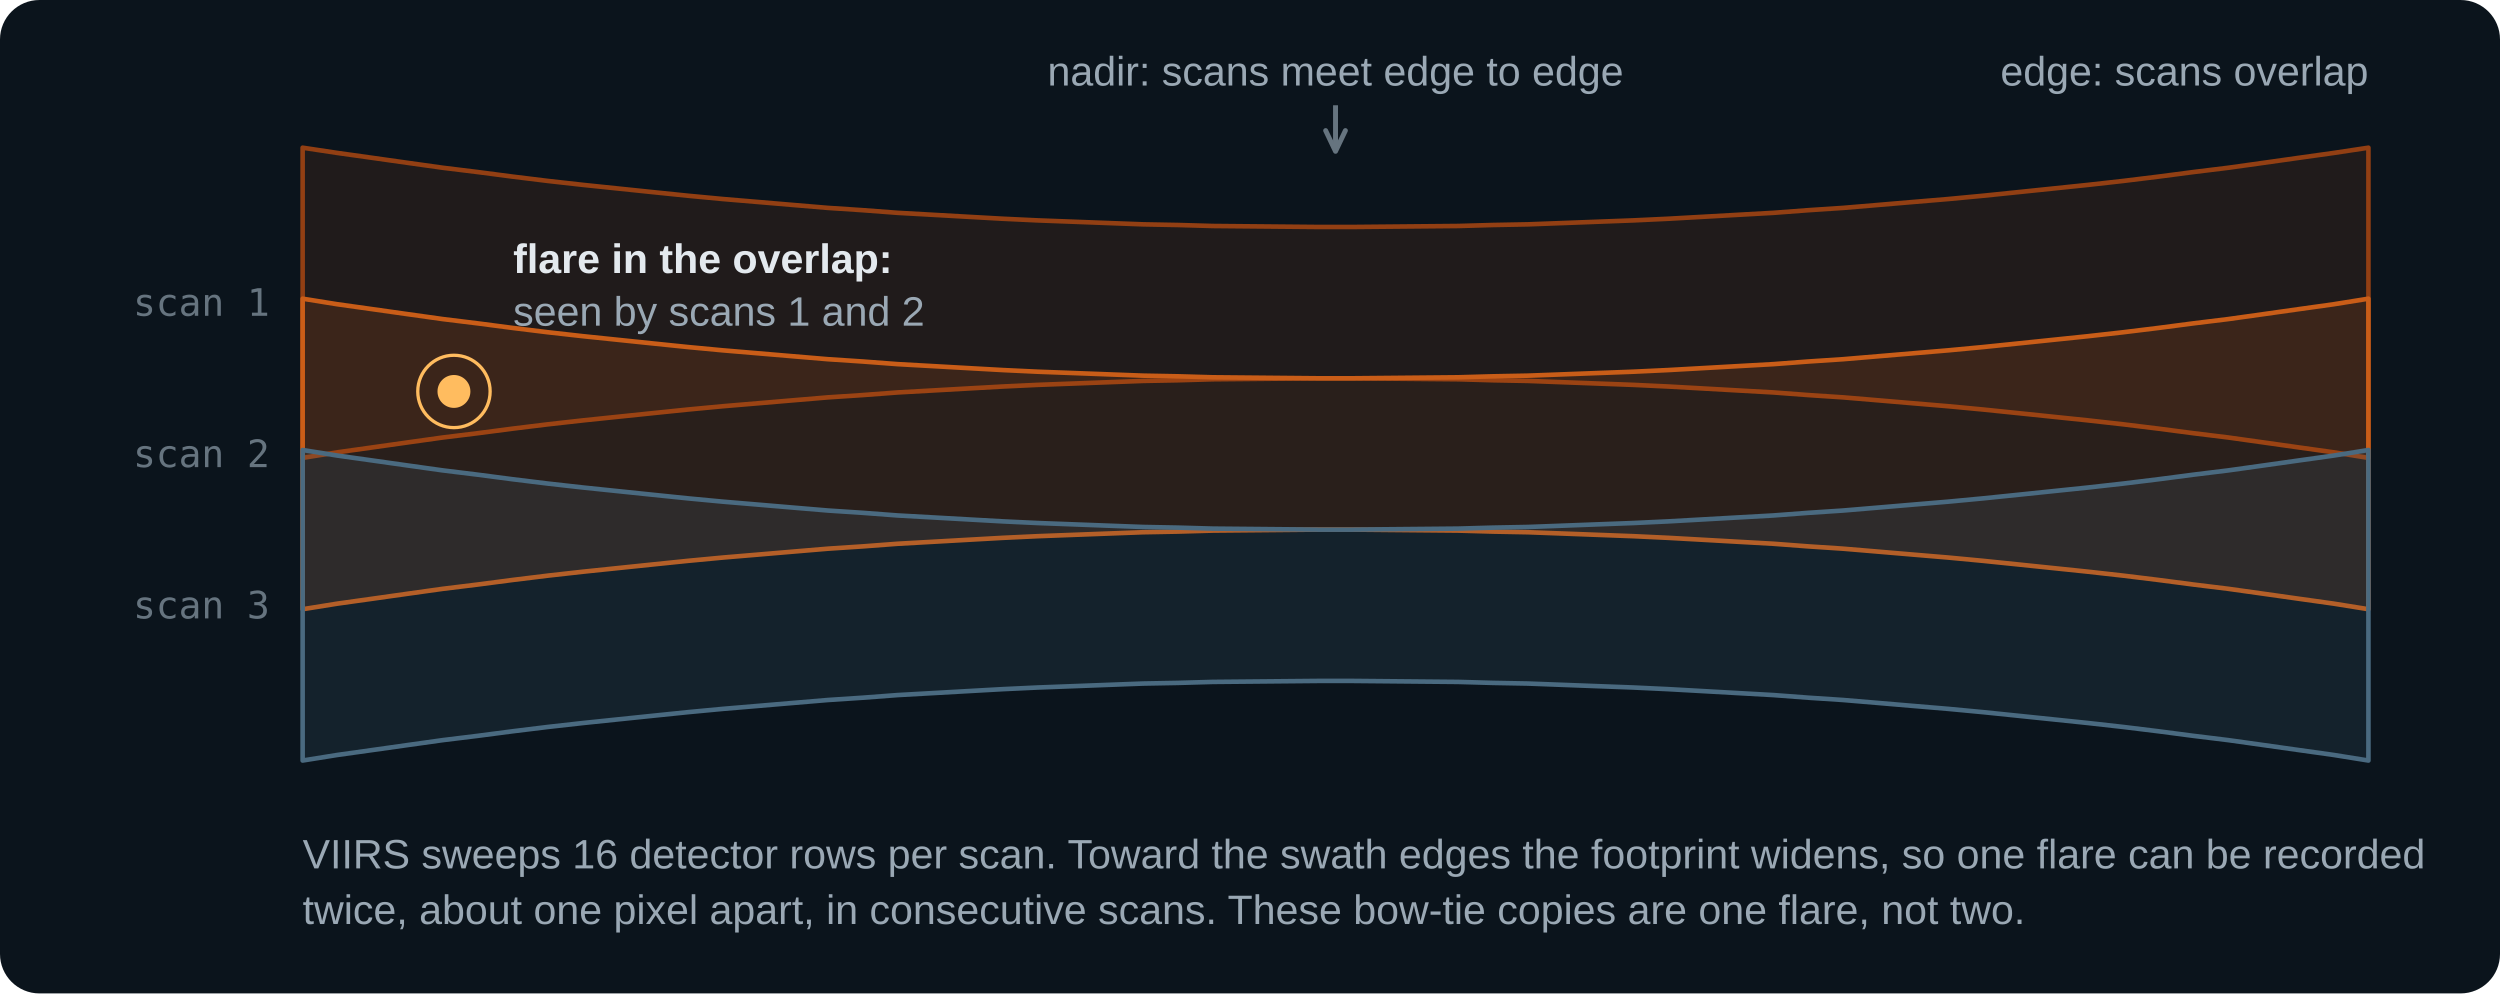
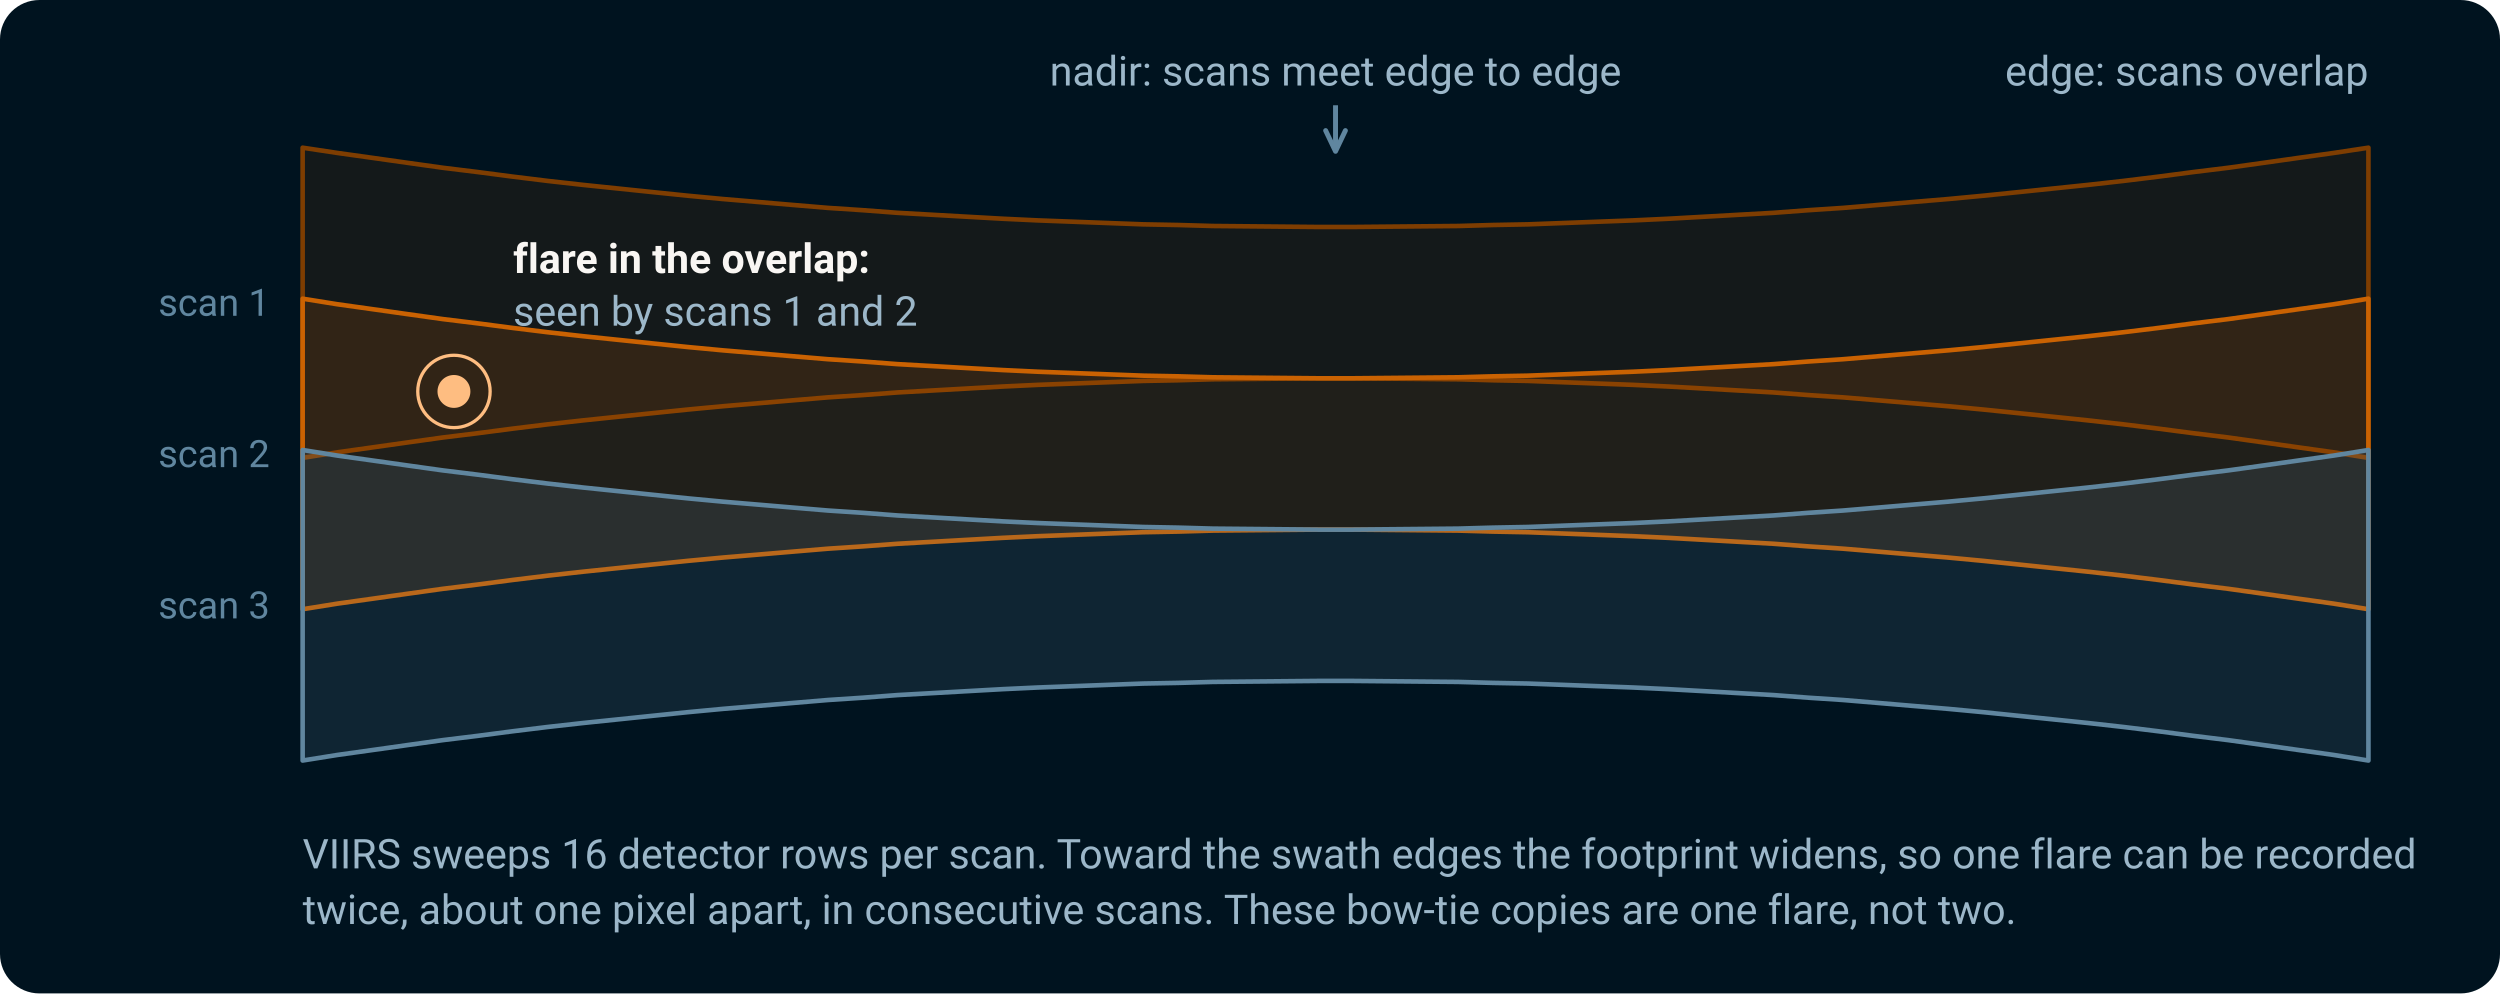
<svg xmlns="http://www.w3.org/2000/svg" viewBox="0 0 760 302" width="760" height="302" role="img" aria-label="Bow-tie overlap: one flare recorded in two consecutive scans">
-   <rect width="760" height="302" rx="12" fill="#0b141c" />
-   <path d="M92.0,44.9 L102.6,46.5 L113.3,48.0 L123.9,49.5 L134.6,51.0 L145.2,52.3 L155.9,53.7 L166.5,55.0 L177.2,56.2 L187.8,57.3 L198.4,58.4 L209.1,59.5 L219.7,60.5 L230.4,61.4 L241.0,62.3 L251.7,63.2 L262.3,63.9 L272.9,64.7 L283.6,65.3 L294.2,65.9 L304.9,66.5 L315.5,67.0 L326.2,67.4 L336.8,67.8 L347.5,68.2 L358.1,68.4 L368.7,68.7 L379.4,68.8 L390.0,68.9 L400.7,69.0 L411.3,69.0 L422.0,68.9 L432.6,68.8 L443.3,68.7 L453.9,68.4 L464.5,68.2 L475.2,67.8 L485.8,67.4 L496.5,67.0 L507.1,66.5 L517.8,65.9 L528.4,65.3 L539.1,64.7 L549.7,63.9 L560.3,63.2 L571.0,62.3 L581.6,61.4 L592.3,60.5 L602.9,59.5 L613.6,58.4 L624.2,57.3 L634.8,56.2 L645.5,55.0 L656.1,53.7 L666.8,52.3 L677.4,51.0 L688.1,49.5 L698.7,48.0 L709.4,46.5 L720.0,44.9 L720.0,139.2 L709.4,137.5 L698.7,136.0 L688.1,134.5 L677.4,133.0 L666.8,131.7 L656.1,130.3 L645.5,129.0 L634.8,127.8 L624.2,126.7 L613.6,125.6 L602.9,124.5 L592.3,123.5 L581.6,122.6 L571.0,121.7 L560.3,120.8 L549.7,120.1 L539.1,119.3 L528.4,118.7 L517.8,118.1 L507.1,117.5 L496.5,117.0 L485.8,116.6 L475.2,116.2 L464.5,115.8 L453.9,115.6 L443.3,115.3 L432.6,115.2 L422.0,115.1 L411.3,115.0 L400.7,115.0 L390.0,115.1 L379.4,115.2 L368.7,115.3 L358.1,115.6 L347.5,115.8 L336.8,116.2 L326.2,116.6 L315.5,117.0 L304.9,117.5 L294.2,118.1 L283.6,118.7 L272.9,119.3 L262.3,120.1 L251.7,120.8 L241.0,121.7 L230.4,122.6 L219.7,123.5 L209.1,124.5 L198.4,125.6 L187.8,126.7 L177.2,127.8 L166.5,129.0 L155.9,130.3 L145.2,131.7 L134.6,133.0 L123.9,134.5 L113.3,136.0 L102.6,137.5 L92.0,139.2 Z" stroke="#923f13" stroke-width="1.4" fill="#923f13" stroke-linejoin="round" stroke-linecap="round" fill-opacity="0.16" />
-   <text x="82.0" y="96.0" fill="#66747f" font-size="11.5" font-family="'IBM Plex Mono', Menlo, Consolas, monospace" text-anchor="end" font-weight="400">scan 1</text>
-   <path d="M92.0,90.8 L102.6,92.5 L113.3,94.0 L123.9,95.5 L134.6,97.0 L145.2,98.3 L155.9,99.7 L166.5,101.0 L177.2,102.2 L187.8,103.3 L198.4,104.4 L209.1,105.5 L219.7,106.5 L230.4,107.4 L241.0,108.3 L251.7,109.2 L262.3,109.9 L272.9,110.7 L283.6,111.3 L294.2,111.9 L304.9,112.5 L315.5,113.0 L326.2,113.4 L336.8,113.8 L347.5,114.2 L358.1,114.4 L368.7,114.7 L379.4,114.8 L390.0,114.9 L400.7,115.0 L411.3,115.0 L422.0,114.9 L432.6,114.8 L443.3,114.7 L453.9,114.4 L464.5,114.2 L475.2,113.8 L485.8,113.4 L496.5,113.0 L507.1,112.5 L517.8,111.9 L528.4,111.3 L539.1,110.7 L549.7,109.9 L560.3,109.2 L571.0,108.3 L581.6,107.4 L592.3,106.5 L602.9,105.5 L613.6,104.4 L624.2,103.3 L634.8,102.2 L645.5,101.0 L656.1,99.7 L666.8,98.3 L677.4,97.0 L688.1,95.5 L698.7,94.0 L709.4,92.5 L720.0,90.8 L720.0,185.2 L709.4,183.5 L698.7,182.0 L688.1,180.5 L677.4,179.0 L666.8,177.7 L656.1,176.3 L645.5,175.0 L634.8,173.8 L624.2,172.7 L613.6,171.6 L602.9,170.5 L592.3,169.5 L581.6,168.6 L571.0,167.7 L560.3,166.8 L549.7,166.1 L539.1,165.3 L528.4,164.7 L517.8,164.1 L507.1,163.5 L496.5,163.0 L485.8,162.6 L475.2,162.2 L464.5,161.8 L453.9,161.6 L443.3,161.3 L432.6,161.2 L422.0,161.1 L411.3,161.0 L400.7,161.0 L390.0,161.1 L379.4,161.2 L368.7,161.3 L358.1,161.6 L347.5,161.8 L336.8,162.2 L326.2,162.6 L315.5,163.0 L304.9,163.5 L294.2,164.1 L283.6,164.7 L272.9,165.3 L262.3,166.1 L251.7,166.8 L241.0,167.7 L230.4,168.6 L219.7,169.5 L209.1,170.5 L198.4,171.6 L187.8,172.7 L177.2,173.8 L166.5,175.0 L155.9,176.3 L145.2,177.7 L134.6,179.0 L123.9,180.5 L113.3,182.0 L102.6,183.5 L92.0,185.2 Z" stroke="#c95d18" stroke-width="1.4" fill="#c95d18" stroke-linejoin="round" stroke-linecap="round" fill-opacity="0.16" />
-   <text x="82.0" y="142.0" fill="#66747f" font-size="11.5" font-family="'IBM Plex Mono', Menlo, Consolas, monospace" text-anchor="end" font-weight="400">scan 2</text>
-   <path d="M92.0,136.8 L102.6,138.5 L113.3,140.0 L123.9,141.5 L134.6,143.0 L145.2,144.3 L155.9,145.7 L166.5,147.0 L177.2,148.2 L187.8,149.3 L198.4,150.4 L209.1,151.5 L219.7,152.5 L230.4,153.4 L241.0,154.3 L251.7,155.2 L262.3,155.9 L272.9,156.7 L283.6,157.3 L294.2,157.9 L304.9,158.5 L315.5,159.0 L326.2,159.4 L336.8,159.8 L347.5,160.2 L358.1,160.4 L368.7,160.7 L379.4,160.8 L390.0,160.9 L400.7,161.0 L411.3,161.0 L422.0,160.9 L432.6,160.8 L443.3,160.7 L453.9,160.4 L464.5,160.2 L475.2,159.8 L485.8,159.4 L496.5,159.0 L507.1,158.5 L517.8,157.9 L528.4,157.3 L539.1,156.7 L549.7,155.9 L560.3,155.2 L571.0,154.3 L581.6,153.4 L592.3,152.5 L602.9,151.5 L613.6,150.4 L624.2,149.3 L634.8,148.2 L645.5,147.0 L656.1,145.7 L666.8,144.3 L677.4,143.0 L688.1,141.5 L698.7,140.0 L709.4,138.5 L720.0,136.8 L720.0,231.2 L709.4,229.5 L698.7,228.0 L688.1,226.5 L677.4,225.0 L666.8,223.7 L656.1,222.3 L645.5,221.0 L634.8,219.8 L624.2,218.7 L613.6,217.6 L602.9,216.5 L592.3,215.5 L581.6,214.6 L571.0,213.7 L560.3,212.8 L549.7,212.1 L539.1,211.3 L528.4,210.7 L517.8,210.1 L507.1,209.5 L496.5,209.0 L485.8,208.6 L475.2,208.2 L464.5,207.8 L453.9,207.6 L443.3,207.3 L432.6,207.2 L422.0,207.1 L411.3,207.0 L400.7,207.0 L390.0,207.1 L379.4,207.2 L368.7,207.3 L358.1,207.6 L347.5,207.8 L336.8,208.2 L326.2,208.6 L315.5,209.0 L304.9,209.5 L294.2,210.1 L283.6,210.7 L272.9,211.3 L262.3,212.1 L251.7,212.8 L241.0,213.7 L230.4,214.6 L219.7,215.5 L209.1,216.5 L198.4,217.6 L187.8,218.7 L177.2,219.8 L166.5,221.0 L155.9,222.3 L145.2,223.7 L134.6,225.0 L123.9,226.5 L113.3,228.0 L102.6,229.5 L92.0,231.2 Z" stroke="#4a6a80" stroke-width="1.4" fill="#4a6a80" stroke-linejoin="round" stroke-linecap="round" fill-opacity="0.16" />
-   <text x="82.0" y="188.0" fill="#66747f" font-size="11.5" font-family="'IBM Plex Mono', Menlo, Consolas, monospace" text-anchor="end" font-weight="400">scan 3</text>
-   <circle cx="138.0" cy="119.0" r="5" fill="#ffbc5f" />
-   <circle cx="138.0" cy="119.0" r="11" fill="none" stroke="#ffbc5f" stroke-width="1" />
-   <text x="156.0" y="83.0" fill="#e3e9ee" font-size="12.5" font-family="Archivo, 'Helvetica Neue', Arial, sans-serif" text-anchor="start" font-weight="600">flare in the overlap:</text>
-   <text x="156.0" y="99.0" fill="#9aa8b4" font-size="12.5" font-family="Archivo, 'Helvetica Neue', Arial, sans-serif" text-anchor="start" font-weight="400">seen by scans 1 and 2</text>
-   <text x="406.0" y="26.0" fill="#9aa8b4" font-size="12.5" font-family="Archivo, 'Helvetica Neue', Arial, sans-serif" text-anchor="middle" font-weight="400">nadir: scans meet edge to edge</text>
-   <line x1="406.0" y1="32.0" x2="406.0" y2="46.0" stroke="#66747f" stroke-width="1.5" />
-   <path d="M403.0,39.7 L406.0,46.0 L409.0,39.7" stroke="#66747f" stroke-width="1.5" fill="none" stroke-linejoin="round" stroke-linecap="round" />
-   <text x="720.0" y="26.0" fill="#9aa8b4" font-size="12.5" font-family="Archivo, 'Helvetica Neue', Arial, sans-serif" text-anchor="end" font-weight="400">edge: scans overlap</text>
-   <text x="92.0" y="264.0" fill="#9aa8b4" font-size="12.5" font-family="Archivo, 'Helvetica Neue', Arial, sans-serif" text-anchor="start" font-weight="400">VIIRS sweeps 16 detector rows per scan. Toward the swath edges the footprint widens, so one flare can be recorded</text>
-   <text x="92.0" y="280.9" fill="#9aa8b4" font-size="12.5" font-family="Archivo, 'Helvetica Neue', Arial, sans-serif" text-anchor="start" font-weight="400">twice, about one pixel apart, in consecutive scans. These bow-tie copies are one flare, not two.</text>
+   <rect width="760" height="302" rx="12" fill="#00131F" />
+   <path d="M92.0,44.9 L102.6,46.5 L113.3,48.0 L123.9,49.5 L134.6,51.0 L145.2,52.3 L155.9,53.7 L166.5,55.0 L177.2,56.2 L187.8,57.3 L198.4,58.4 L209.1,59.5 L219.7,60.5 L230.4,61.4 L241.0,62.3 L251.7,63.2 L262.3,63.9 L272.9,64.7 L283.6,65.3 L294.2,65.9 L304.9,66.5 L315.5,67.0 L326.2,67.4 L336.8,67.8 L347.5,68.2 L358.1,68.4 L368.7,68.7 L379.4,68.8 L390.0,68.9 L400.7,69.0 L411.3,69.0 L422.0,68.9 L432.6,68.8 L443.3,68.7 L453.9,68.4 L464.5,68.2 L475.2,67.8 L485.8,67.4 L496.5,67.0 L507.1,66.5 L517.8,65.9 L528.4,65.3 L539.1,64.7 L549.7,63.9 L560.3,63.2 L571.0,62.3 L581.6,61.4 L592.3,60.5 L602.9,59.5 L613.6,58.4 L624.2,57.3 L634.8,56.2 L645.5,55.0 L656.1,53.7 L666.8,52.3 L677.4,51.0 L688.1,49.5 L698.7,48.0 L709.4,46.5 L720.0,44.9 L720.0,139.2 L709.4,137.5 L698.7,136.0 L688.1,134.5 L677.4,133.0 L666.8,131.7 L656.1,130.3 L645.5,129.0 L634.8,127.8 L624.2,126.7 L613.6,125.6 L602.9,124.5 L592.3,123.5 L581.6,122.6 L571.0,121.7 L560.3,120.8 L549.7,120.1 L539.1,119.3 L528.4,118.7 L517.8,118.1 L507.1,117.5 L496.5,117.0 L485.8,116.6 L475.2,116.2 L464.5,115.8 L453.9,115.6 L443.3,115.3 L432.6,115.2 L422.0,115.1 L411.3,115.0 L400.7,115.0 L390.0,115.1 L379.4,115.2 L368.7,115.3 L358.1,115.6 L347.5,115.8 L336.8,116.2 L326.2,116.6 L315.5,117.0 L304.9,117.5 L294.2,118.1 L283.6,118.7 L272.9,119.3 L262.3,120.1 L251.7,120.8 L241.0,121.7 L230.4,122.6 L219.7,123.5 L209.1,124.5 L198.4,125.6 L187.8,126.7 L177.2,127.8 L166.5,129.0 L155.9,130.3 L145.2,131.7 L134.6,133.0 L123.9,134.5 L113.3,136.0 L102.6,137.5 L92.0,139.2 Z" stroke="#7E3D01" stroke-width="1.4" fill="#7E3D01" stroke-linejoin="round" stroke-linecap="round" fill-opacity="0.16" />
+   <text x="82.0" y="96.0" fill="#60869F" font-size="11.5" font-family="Roboto, Arial, sans-serif" text-anchor="end" font-weight="400">scan 1</text>
+   <path d="M92.0,90.8 L102.6,92.5 L113.3,94.0 L123.9,95.5 L134.6,97.0 L145.2,98.3 L155.9,99.7 L166.5,101.0 L177.2,102.2 L187.8,103.3 L198.4,104.4 L209.1,105.5 L219.7,106.5 L230.4,107.4 L241.0,108.3 L251.7,109.2 L262.3,109.9 L272.9,110.7 L283.6,111.3 L294.2,111.9 L304.9,112.5 L315.5,113.0 L326.2,113.4 L336.8,113.8 L347.5,114.2 L358.1,114.4 L368.7,114.7 L379.4,114.8 L390.0,114.9 L400.7,115.0 L411.3,115.0 L422.0,114.9 L432.6,114.8 L443.3,114.7 L453.9,114.4 L464.5,114.2 L475.2,113.8 L485.8,113.4 L496.5,113.0 L507.1,112.5 L517.8,111.9 L528.4,111.3 L539.1,110.7 L549.7,109.9 L560.3,109.2 L571.0,108.3 L581.6,107.4 L592.3,106.5 L602.9,105.5 L613.6,104.4 L624.2,103.3 L634.8,102.2 L645.5,101.0 L656.1,99.7 L666.8,98.3 L677.4,97.0 L688.1,95.5 L698.7,94.0 L709.4,92.5 L720.0,90.8 L720.0,185.2 L709.4,183.5 L698.7,182.0 L688.1,180.5 L677.4,179.0 L666.8,177.7 L656.1,176.3 L645.5,175.0 L634.8,173.8 L624.2,172.7 L613.6,171.6 L602.9,170.5 L592.3,169.5 L581.6,168.6 L571.0,167.7 L560.3,166.8 L549.7,166.1 L539.1,165.3 L528.4,164.7 L517.8,164.1 L507.1,163.5 L496.5,163.0 L485.8,162.6 L475.2,162.2 L464.5,161.8 L453.9,161.6 L443.3,161.3 L432.6,161.2 L422.0,161.1 L411.3,161.0 L400.7,161.0 L390.0,161.1 L379.4,161.2 L368.7,161.3 L358.1,161.6 L347.5,161.8 L336.8,162.2 L326.2,162.6 L315.5,163.0 L304.9,163.5 L294.2,164.1 L283.6,164.7 L272.9,165.3 L262.3,166.1 L251.7,166.8 L241.0,167.7 L230.4,168.6 L219.7,169.5 L209.1,170.5 L198.4,171.6 L187.8,172.7 L177.2,173.8 L166.5,175.0 L155.9,176.3 L145.2,177.7 L134.6,179.0 L123.9,180.5 L113.3,182.0 L102.6,183.5 L92.0,185.2 Z" stroke="#CA6202" stroke-width="1.4" fill="#CA6202" stroke-linejoin="round" stroke-linecap="round" fill-opacity="0.16" />
+   <text x="82.0" y="142.0" fill="#60869F" font-size="11.5" font-family="Roboto, Arial, sans-serif" text-anchor="end" font-weight="400">scan 2</text>
+   <path d="M92.0,136.8 L102.6,138.5 L113.3,140.0 L123.9,141.5 L134.6,143.0 L145.2,144.3 L155.9,145.7 L166.5,147.0 L177.2,148.2 L187.8,149.3 L198.4,150.4 L209.1,151.5 L219.7,152.5 L230.4,153.4 L241.0,154.3 L251.7,155.2 L262.3,155.9 L272.9,156.7 L283.6,157.3 L294.2,157.9 L304.9,158.5 L315.5,159.0 L326.2,159.4 L336.8,159.8 L347.5,160.2 L358.1,160.4 L368.7,160.7 L379.4,160.8 L390.0,160.9 L400.7,161.0 L411.3,161.0 L422.0,160.9 L432.6,160.8 L443.3,160.7 L453.9,160.4 L464.5,160.2 L475.2,159.8 L485.8,159.4 L496.5,159.0 L507.1,158.5 L517.8,157.9 L528.4,157.3 L539.1,156.7 L549.7,155.9 L560.3,155.2 L571.0,154.3 L581.6,153.4 L592.3,152.5 L602.9,151.5 L613.6,150.4 L624.2,149.3 L634.8,148.2 L645.5,147.0 L656.1,145.7 L666.8,144.3 L677.4,143.0 L688.1,141.5 L698.7,140.0 L709.4,138.5 L720.0,136.8 L720.0,231.2 L709.4,229.5 L698.7,228.0 L688.1,226.5 L677.4,225.0 L666.8,223.7 L656.1,222.3 L645.5,221.0 L634.8,219.8 L624.2,218.7 L613.6,217.6 L602.9,216.5 L592.3,215.5 L581.6,214.6 L571.0,213.7 L560.3,212.8 L549.7,212.1 L539.1,211.3 L528.4,210.7 L517.8,210.1 L507.1,209.5 L496.5,209.0 L485.8,208.6 L475.2,208.2 L464.5,207.8 L453.9,207.6 L443.3,207.3 L432.6,207.2 L422.0,207.1 L411.3,207.0 L400.7,207.0 L390.0,207.1 L379.4,207.2 L368.7,207.3 L358.1,207.6 L347.5,207.8 L336.8,208.2 L326.2,208.6 L315.5,209.0 L304.9,209.5 L294.2,210.1 L283.6,210.7 L272.9,211.3 L262.3,212.1 L251.7,212.8 L241.0,213.7 L230.4,214.6 L219.7,215.5 L209.1,216.5 L198.4,217.6 L187.8,218.7 L177.2,219.8 L166.5,221.0 L155.9,222.3 L145.2,223.7 L134.6,225.0 L123.9,226.5 L113.3,228.0 L102.6,229.5 L92.0,231.2 Z" stroke="#60869F" stroke-width="1.4" fill="#60869F" stroke-linejoin="round" stroke-linecap="round" fill-opacity="0.16" />
+   <text x="82.0" y="188.0" fill="#60869F" font-size="11.5" font-family="Roboto, Arial, sans-serif" text-anchor="end" font-weight="400">scan 3</text>
+   <circle cx="138.0" cy="119.0" r="5" fill="#FEBD81" />
+   <circle cx="138.0" cy="119.0" r="11" fill="none" stroke="#FEBD81" stroke-width="1" />
+   <text x="156.0" y="83.0" fill="#F9F6F3" font-size="12.5" font-family="'PP Neue Montreal', Roboto, Arial, sans-serif" text-anchor="start" font-weight="600">flare in the overlap:</text>
+   <text x="156.0" y="99.0" fill="#9CB7C9" font-size="12.5" font-family="'PP Neue Montreal', Roboto, Arial, sans-serif" text-anchor="start" font-weight="400">seen by scans 1 and 2</text>
+   <text x="406.0" y="26.0" fill="#9CB7C9" font-size="12.5" font-family="'PP Neue Montreal', Roboto, Arial, sans-serif" text-anchor="middle" font-weight="400">nadir: scans meet edge to edge</text>
+   <line x1="406.0" y1="32.0" x2="406.0" y2="46.0" stroke="#60869F" stroke-width="1.5" />
+   <path d="M403.0,39.7 L406.0,46.0 L409.0,39.7" stroke="#60869F" stroke-width="1.5" fill="none" stroke-linejoin="round" stroke-linecap="round" />
+   <text x="720.0" y="26.0" fill="#9CB7C9" font-size="12.5" font-family="'PP Neue Montreal', Roboto, Arial, sans-serif" text-anchor="end" font-weight="400">edge: scans overlap</text>
+   <text x="92.0" y="264.0" fill="#9CB7C9" font-size="12.5" font-family="'PP Neue Montreal', Roboto, Arial, sans-serif" text-anchor="start" font-weight="400">VIIRS sweeps 16 detector rows per scan. Toward the swath edges the footprint widens, so one flare can be recorded</text>
+   <text x="92.0" y="280.9" fill="#9CB7C9" font-size="12.5" font-family="'PP Neue Montreal', Roboto, Arial, sans-serif" text-anchor="start" font-weight="400">twice, about one pixel apart, in consecutive scans. These bow-tie copies are one flare, not two.</text>
</svg>
